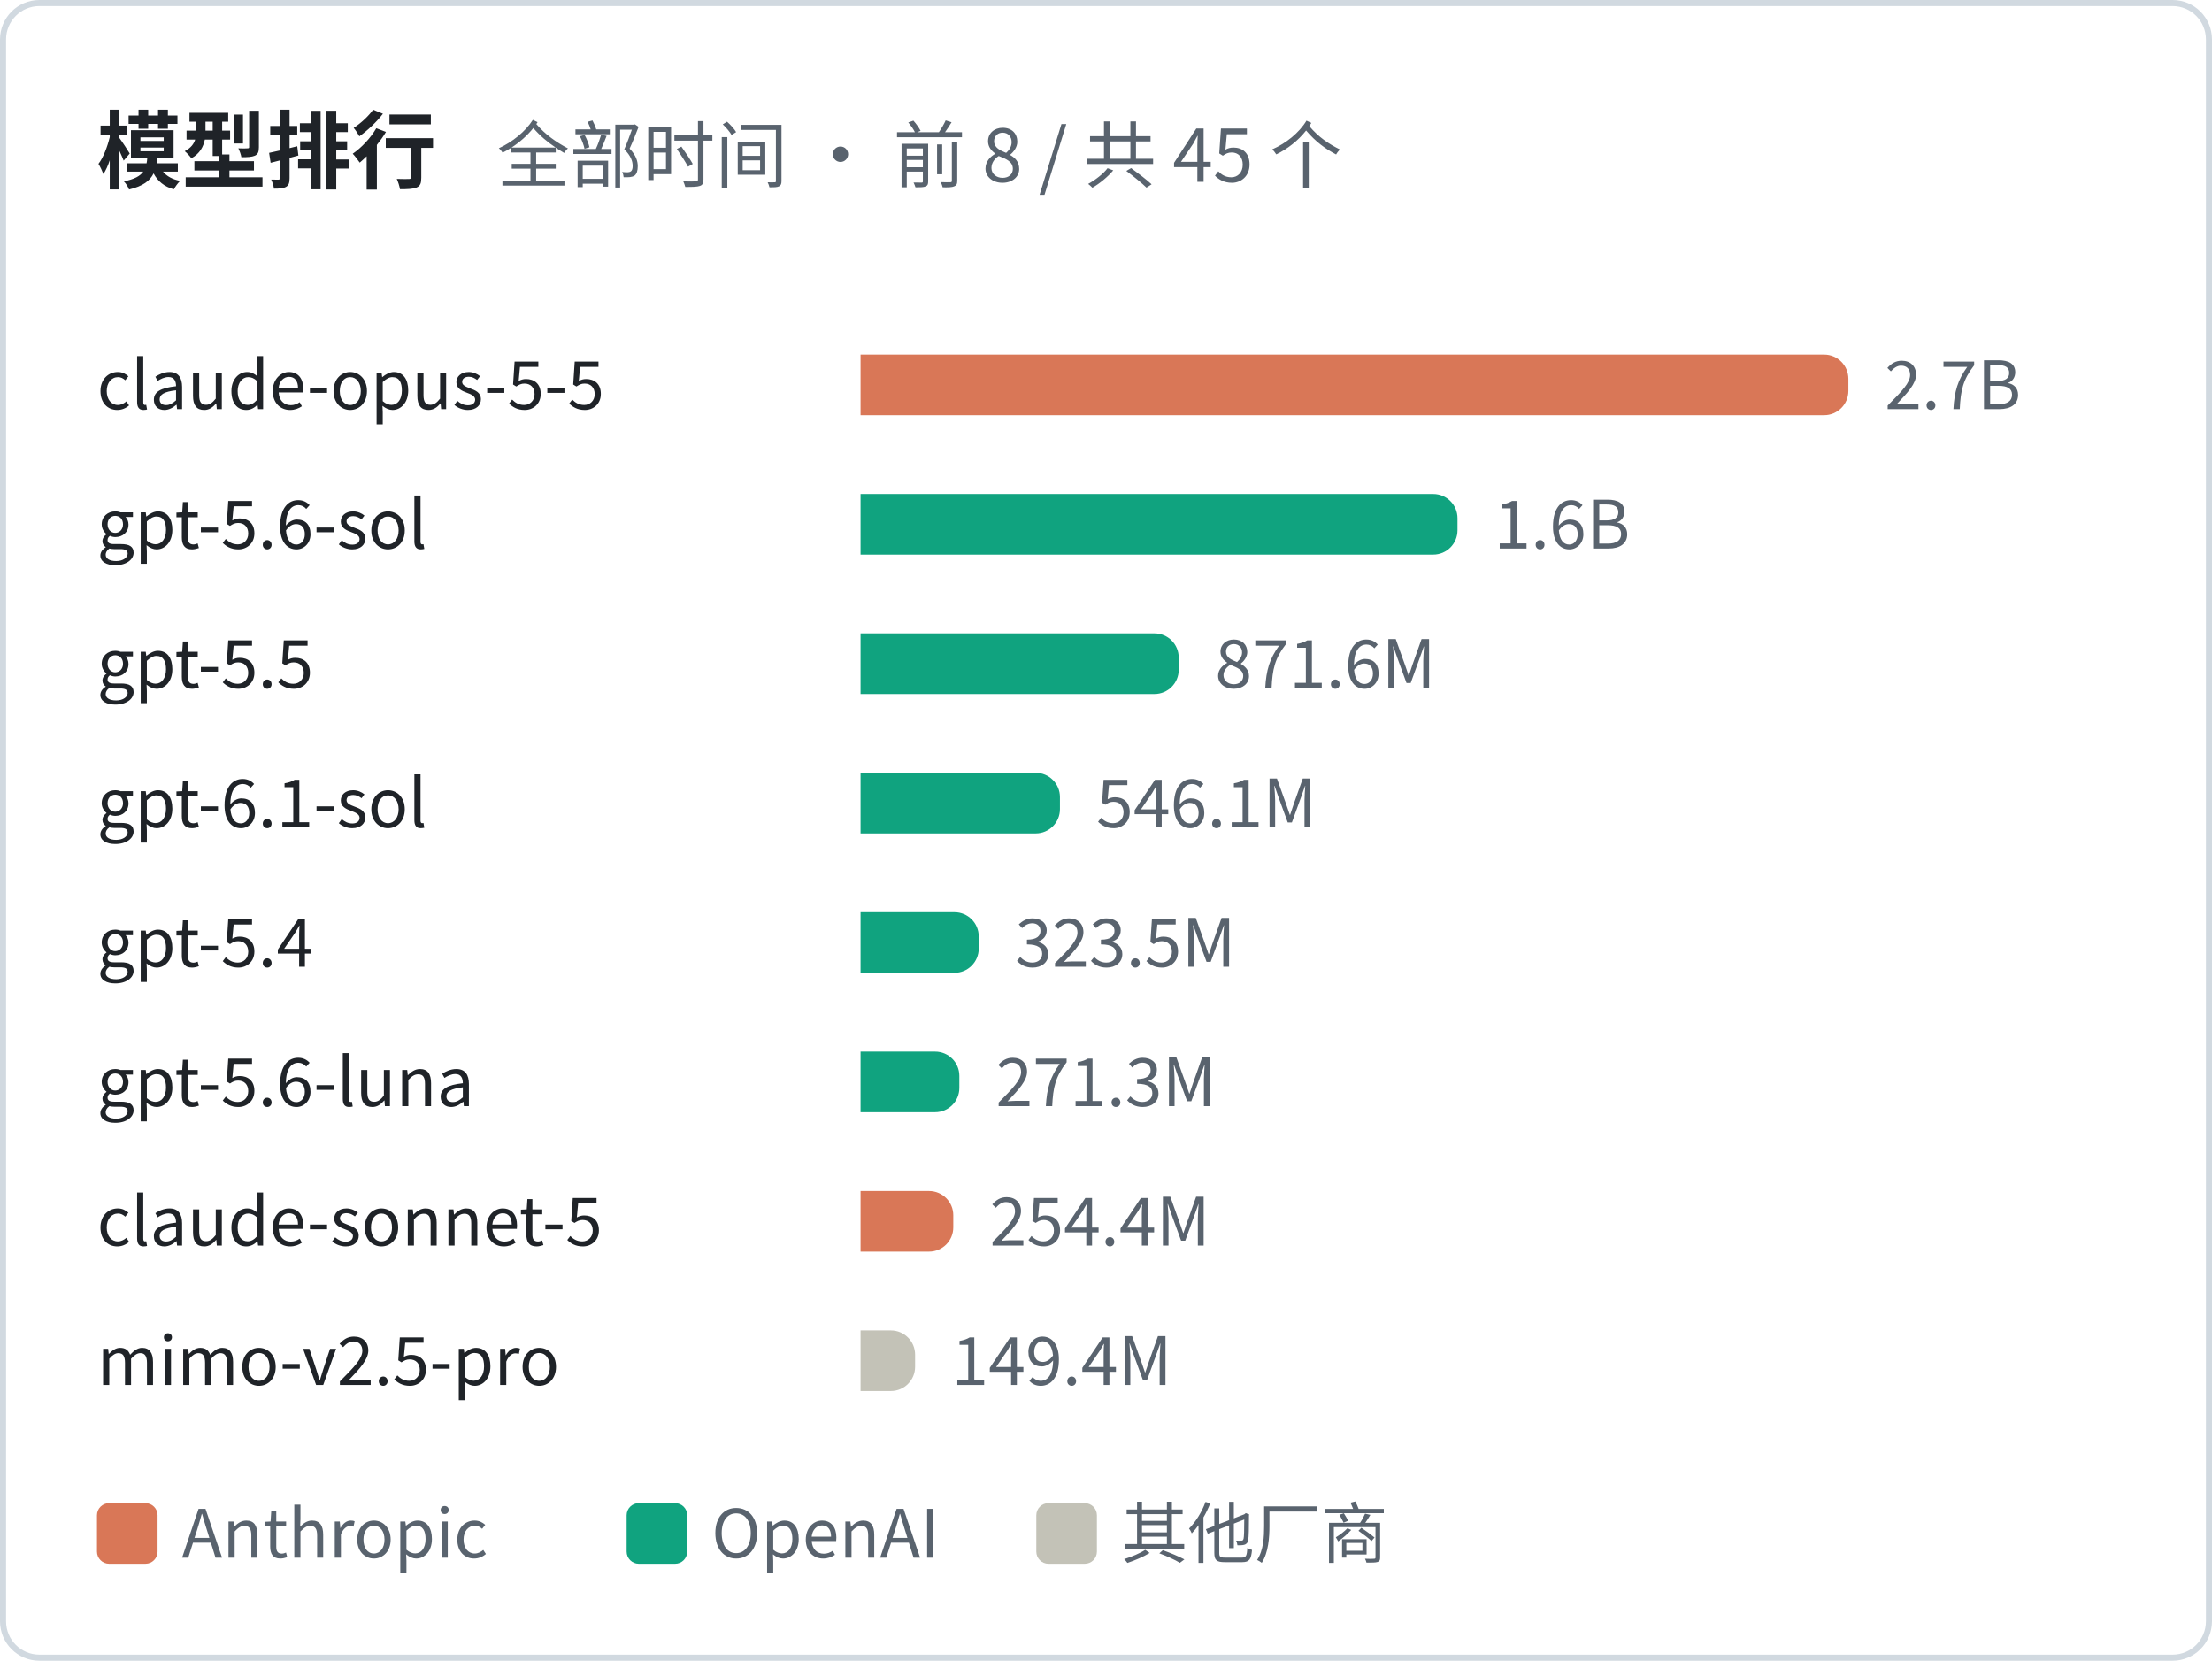
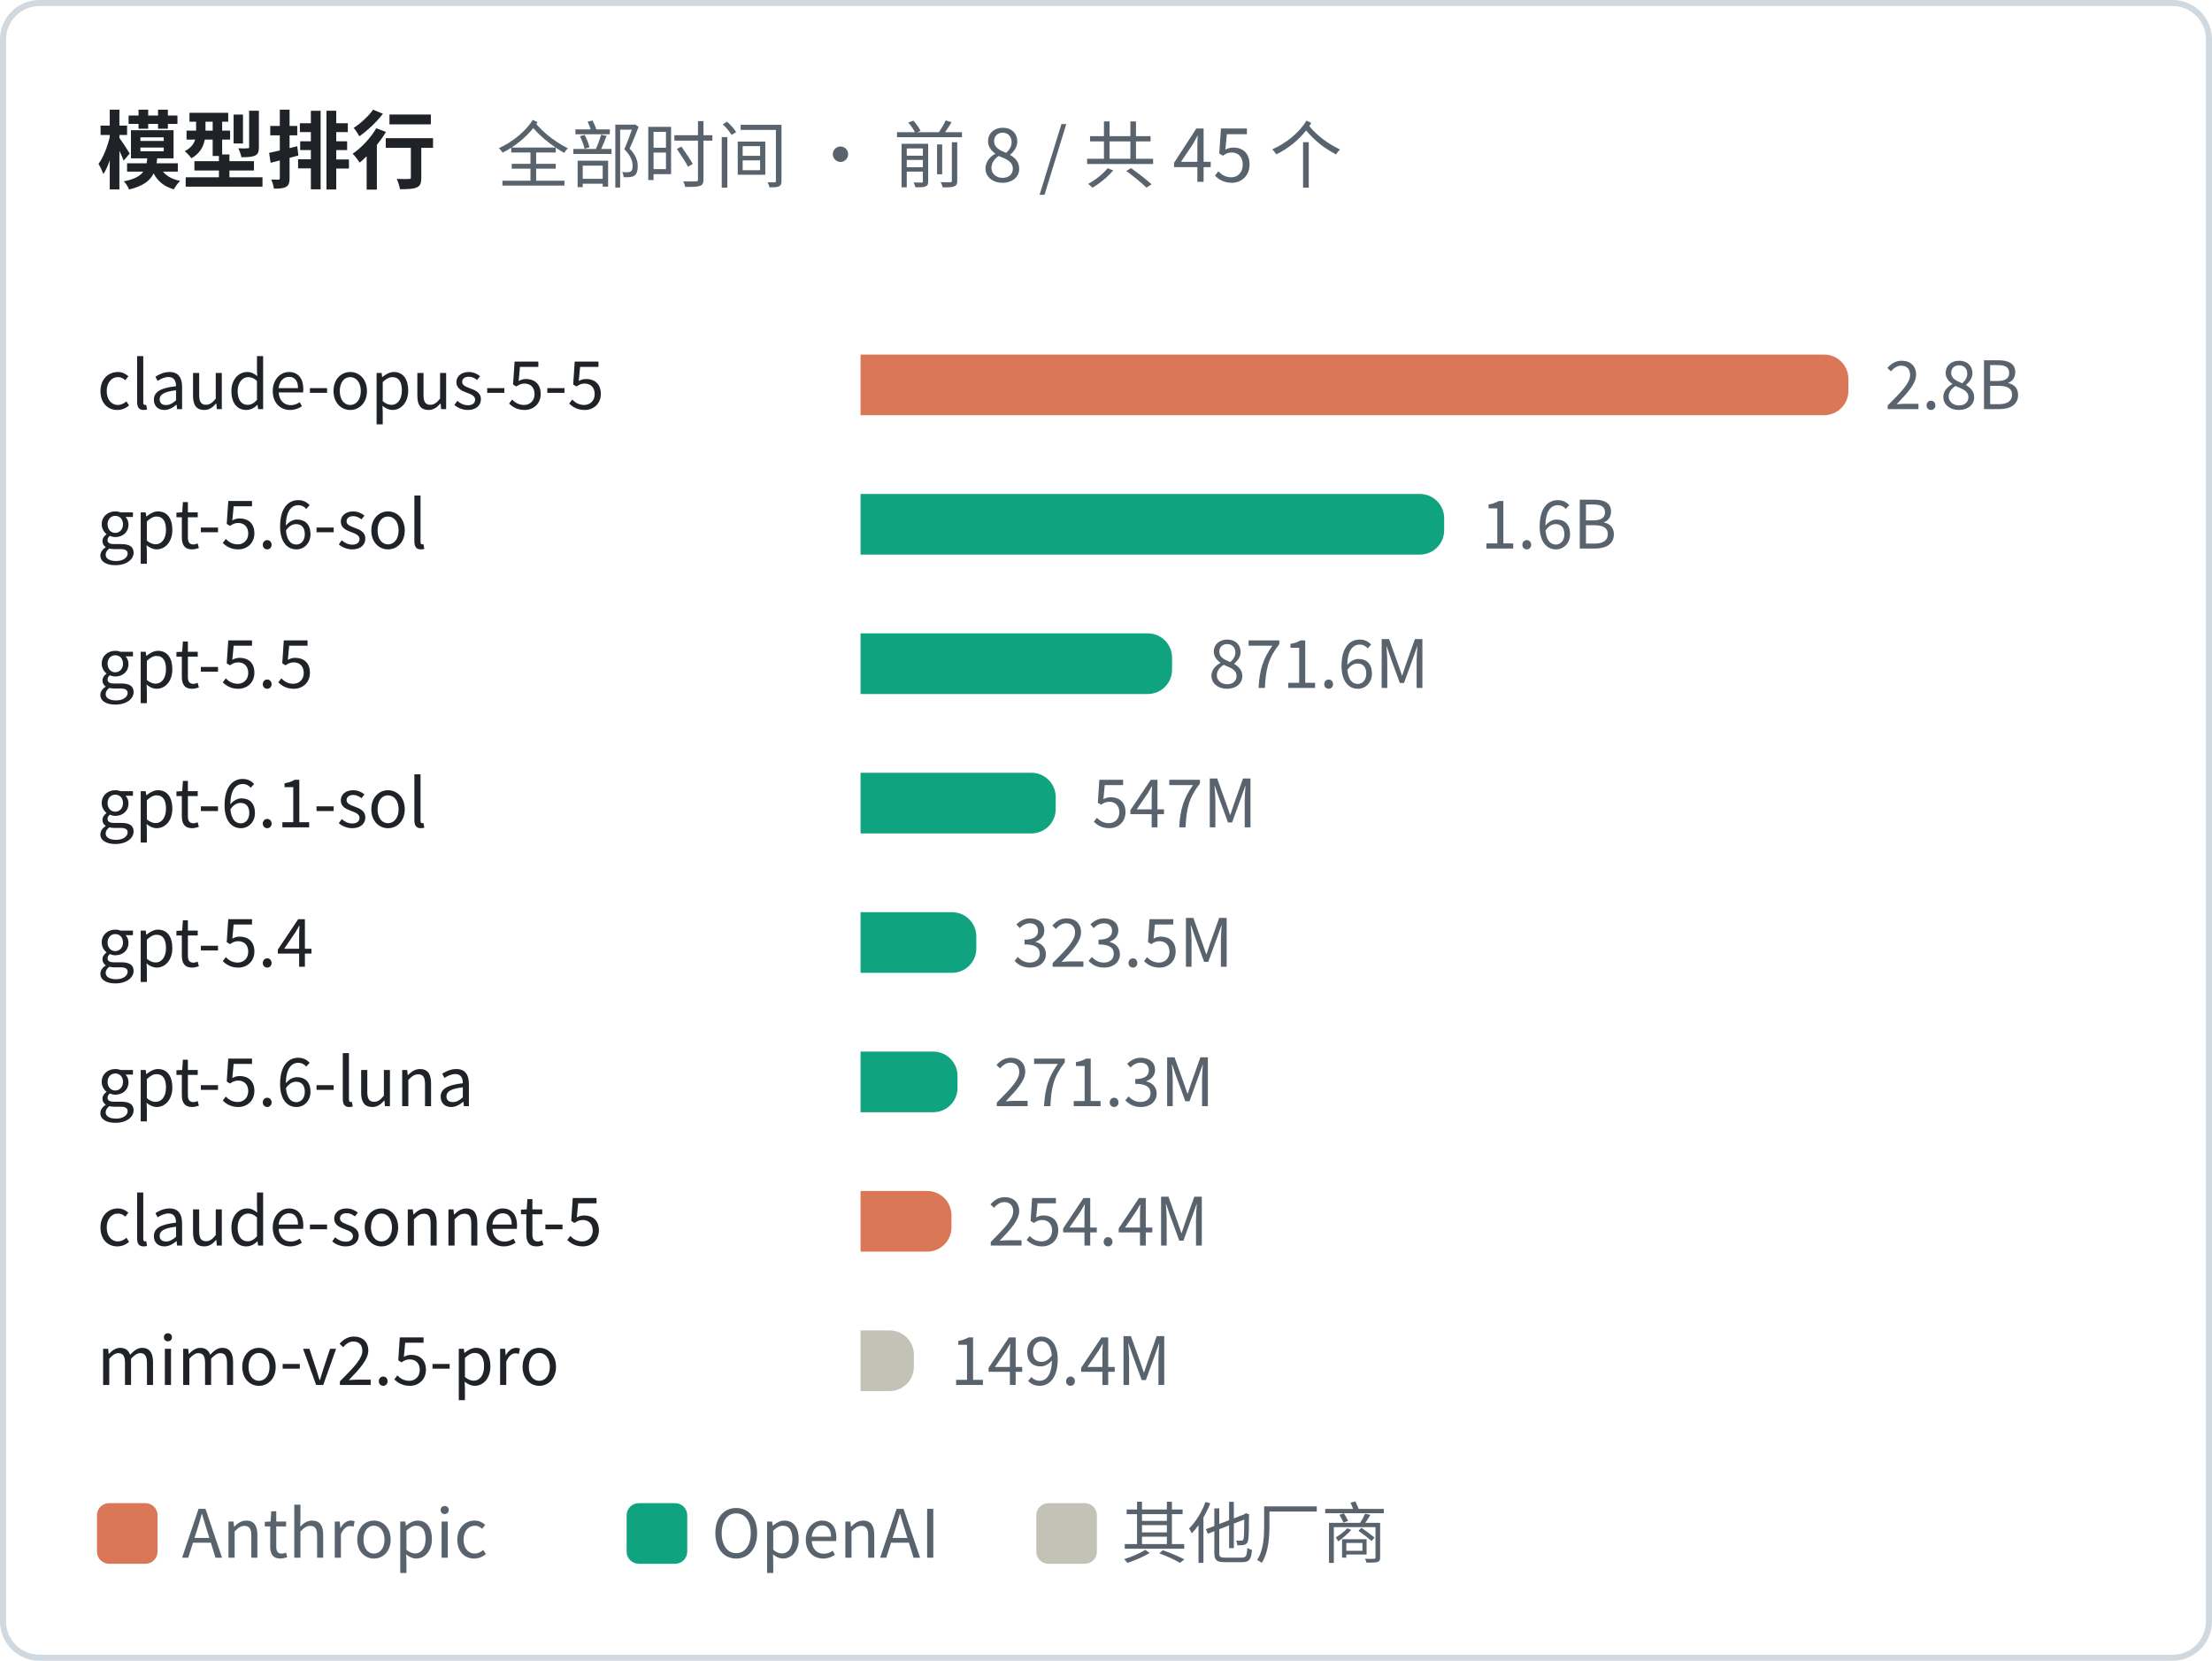
<svg xmlns="http://www.w3.org/2000/svg" width="365" height="274" viewBox="0 0 365 274" font-family="system-ui, -apple-system, 'Segoe UI', 'PingFang SC', 'Microsoft YaHei', 'Noto Sans CJK SC', sans-serif">
  <rect x="0.5" y="0.5" width="364" height="273" rx="6" fill="none" stroke="#d1d9e0" />
  <text x="16" y="30" font-size="14" font-weight="600" fill="#1f2328">模型排行<tspan dx="10" font-size="12" font-weight="400" fill="#59636e">全部时间 · 前 8 / 共 45 个</tspan>
  </text>
  <path d="M142 58.5 h159.0 a4.0 4.0 0 0 1 4.0 4.0 v2.0 a4.0 4.0 0 0 1 -4.0 4.0 h-159.0 z" fill="#d97757" />
  <text x="16" y="67.5" font-size="11" fill="#1f2328">claude-opus-5-5</text>
-   <text x="311.0" y="67.5" font-size="11" fill="#59636e">2.7B</text>
-   <path d="M142 81.5 h94.5 a4.0 4.0 0 0 1 4.0 4.0 v2.0 a4.0 4.0 0 0 1 -4.0 4.0 h-94.5 z" fill="#10a37f" />
+   <text x="311.0" y="67.5" font-size="11" fill="#59636e">2.8B</text>
+   <path d="M142 81.5 h92.3 a4.0 4.0 0 0 1 4.0 4.0 v2.0 a4.0 4.0 0 0 1 -4.0 4.0 h-92.3 z" fill="#10a37f" />
  <text x="16" y="90.5" font-size="11" fill="#1f2328">gpt-5.6-sol</text>
-   <text x="246.5" y="90.5" font-size="11" fill="#59636e">1.6B</text>
-   <path d="M142 104.5 h48.5 a4.0 4.0 0 0 1 4.0 4.0 v2.0 a4.0 4.0 0 0 1 -4.0 4.0 h-48.5 z" fill="#10a37f" />
+   <text x="244.3" y="90.5" font-size="11" fill="#59636e">1.6B</text>
+   <path d="M142 104.5 h47.4 a4.0 4.0 0 0 1 4.0 4.0 v2.0 a4.0 4.0 0 0 1 -4.0 4.0 h-47.4 z" fill="#10a37f" />
  <text x="16" y="113.5" font-size="11" fill="#1f2328">gpt-5.5</text>
-   <text x="200.5" y="113.5" font-size="11" fill="#59636e">871.6M</text>
-   <path d="M142 127.5 h28.9 a4.0 4.0 0 0 1 4.0 4.0 v2.0 a4.0 4.0 0 0 1 -4.0 4.0 h-28.9 z" fill="#10a37f" />
+   <text x="199.4" y="113.5" font-size="11" fill="#59636e">871.6M</text>
+   <path d="M142 127.5 h28.2 a4.0 4.0 0 0 1 4.0 4.0 v2.0 a4.0 4.0 0 0 1 -4.0 4.0 h-28.2 z" fill="#10a37f" />
  <text x="16" y="136.5" font-size="11" fill="#1f2328">gpt-6.1-sol</text>
-   <text x="180.9" y="136.5" font-size="11" fill="#59636e">546.1M</text>
-   <path d="M142 150.5 h15.5 a4.0 4.0 0 0 1 4.0 4.0 v2.0 a4.0 4.0 0 0 1 -4.0 4.0 h-15.5 z" fill="#10a37f" />
+   <text x="180.2" y="136.5" font-size="11" fill="#59636e">547M</text>
+   <path d="M142 150.5 h15.1 a4.0 4.0 0 0 1 4.0 4.0 v2.0 a4.0 4.0 0 0 1 -4.0 4.0 h-15.1 z" fill="#10a37f" />
  <text x="16" y="159.5" font-size="11" fill="#1f2328">gpt-5.4</text>
-   <text x="167.5" y="159.5" font-size="11" fill="#59636e">323.5M</text>
-   <path d="M142 173.5 h12.3 a4.0 4.0 0 0 1 4.0 4.0 v2.0 a4.0 4.0 0 0 1 -4.0 4.0 h-12.3 z" fill="#10a37f" />
+   <text x="167.1" y="159.5" font-size="11" fill="#59636e">323.5M</text>
+   <path d="M142 173.5 h12.0 a4.0 4.0 0 0 1 4.0 4.0 v2.0 a4.0 4.0 0 0 1 -4.0 4.0 h-12.0 z" fill="#10a37f" />
  <text x="16" y="182.5" font-size="11" fill="#1f2328">gpt-5.6-luna</text>
-   <text x="164.3" y="182.5" font-size="11" fill="#59636e">271.3M</text>
-   <path d="M142 196.5 h11.3 a4.0 4.0 0 0 1 4.0 4.0 v2.0 a4.0 4.0 0 0 1 -4.0 4.0 h-11.3 z" fill="#d97757" />
+   <text x="164.0" y="182.5" font-size="11" fill="#59636e">271.3M</text>
+   <path d="M142 196.5 h11.0 a4.0 4.0 0 0 1 4.0 4.0 v2.0 a4.0 4.0 0 0 1 -4.0 4.0 h-11.0 z" fill="#d97757" />
  <text x="16" y="205.5" font-size="11" fill="#1f2328">claude-sonnet-5</text>
-   <text x="163.3" y="205.5" font-size="11" fill="#59636e">254.4M</text>
-   <path d="M142 219.5 h5.0 a4.0 4.0 0 0 1 4.0 4.0 v2.0 a4.0 4.0 0 0 1 -4.0 4.0 h-5.0 z" fill="#c3c2b7" />
+   <text x="163.0" y="205.5" font-size="11" fill="#59636e">254.4M</text>
+   <path d="M142 219.5 h4.8 a4.0 4.0 0 0 1 4.0 4.0 v2.0 a4.0 4.0 0 0 1 -4.0 4.0 h-4.8 z" fill="#c3c2b7" />
  <text x="16" y="228.5" font-size="11" fill="#1f2328">mimo-v2.5-pro</text>
-   <text x="157.0" y="228.5" font-size="11" fill="#59636e">149.4M</text>
+   <text x="156.8" y="228.5" font-size="11" fill="#59636e">149.4M</text>
  <rect x="16.0" y="248" width="10" height="10" rx="2" fill="#d97757" />
  <text x="30.0" y="257" font-size="11" fill="#59636e">Anthropic</text>
  <rect x="103.4" y="248" width="10" height="10" rx="2" fill="#10a37f" />
  <text x="117.4" y="257" font-size="11" fill="#59636e">OpenAI</text>
  <rect x="171.0" y="248" width="10" height="10" rx="2" fill="#c3c2b7" />
  <text x="185.0" y="257" font-size="11" fill="#59636e">其他厂商</text>
</svg>
